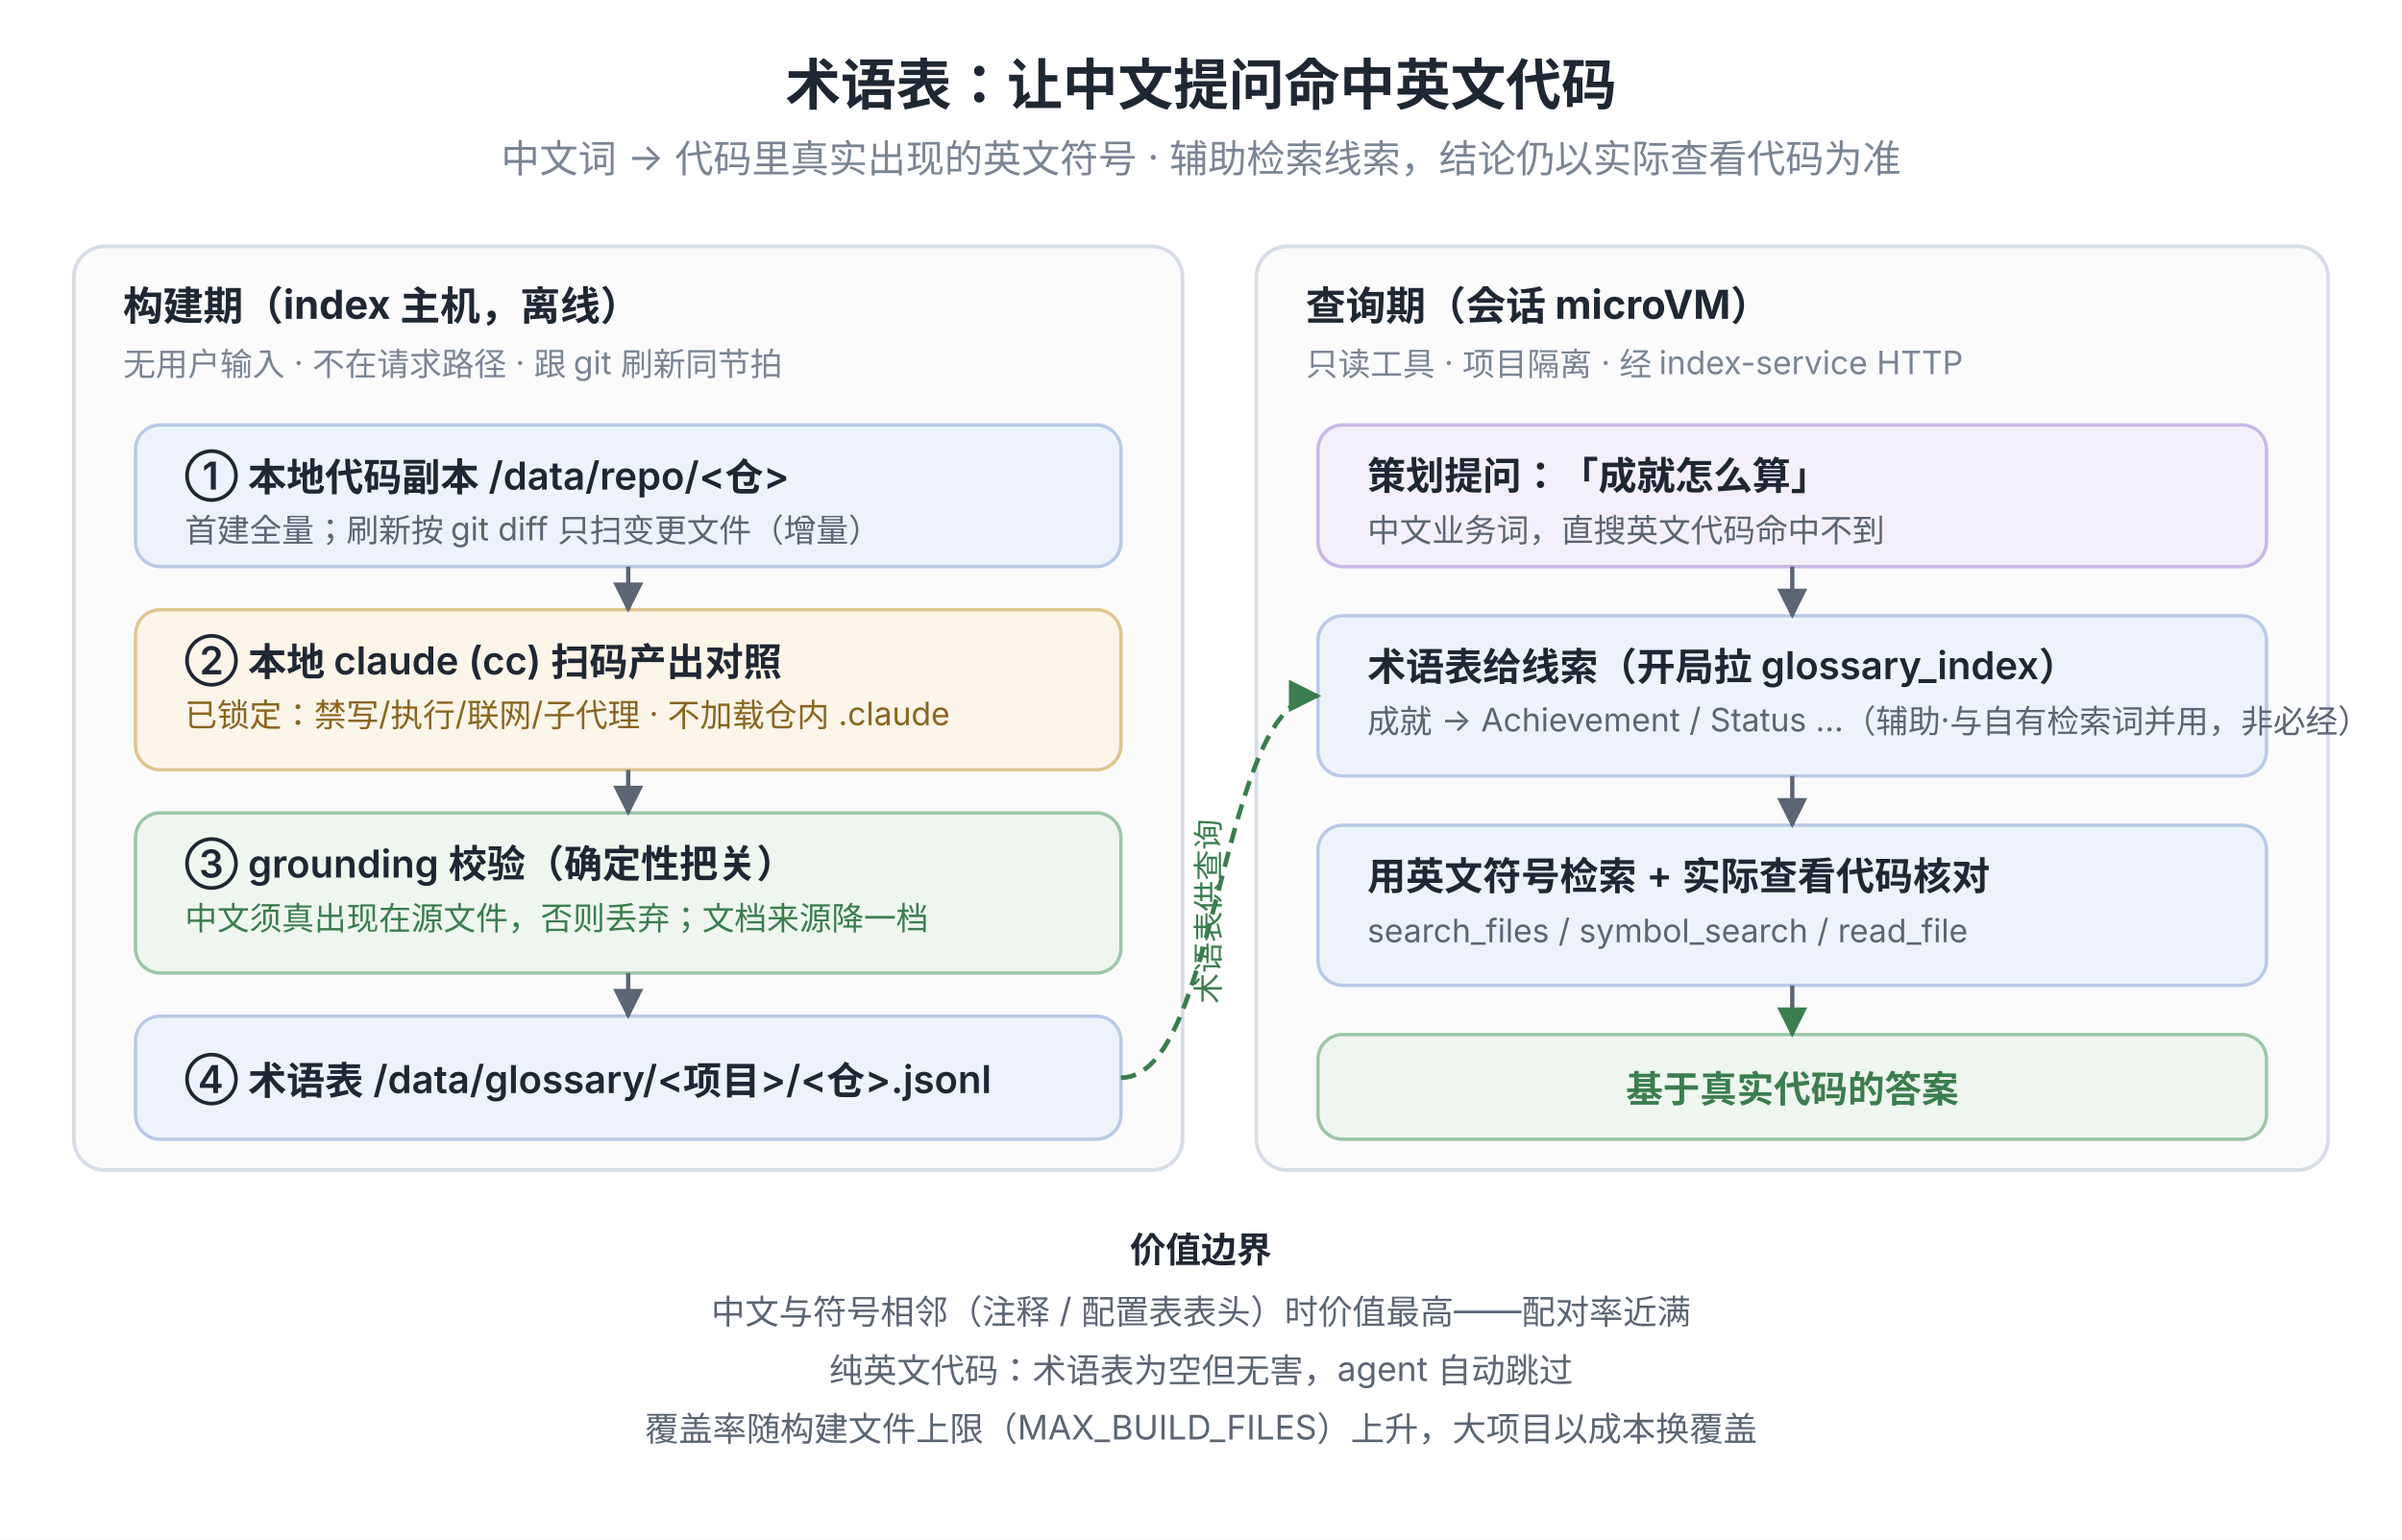
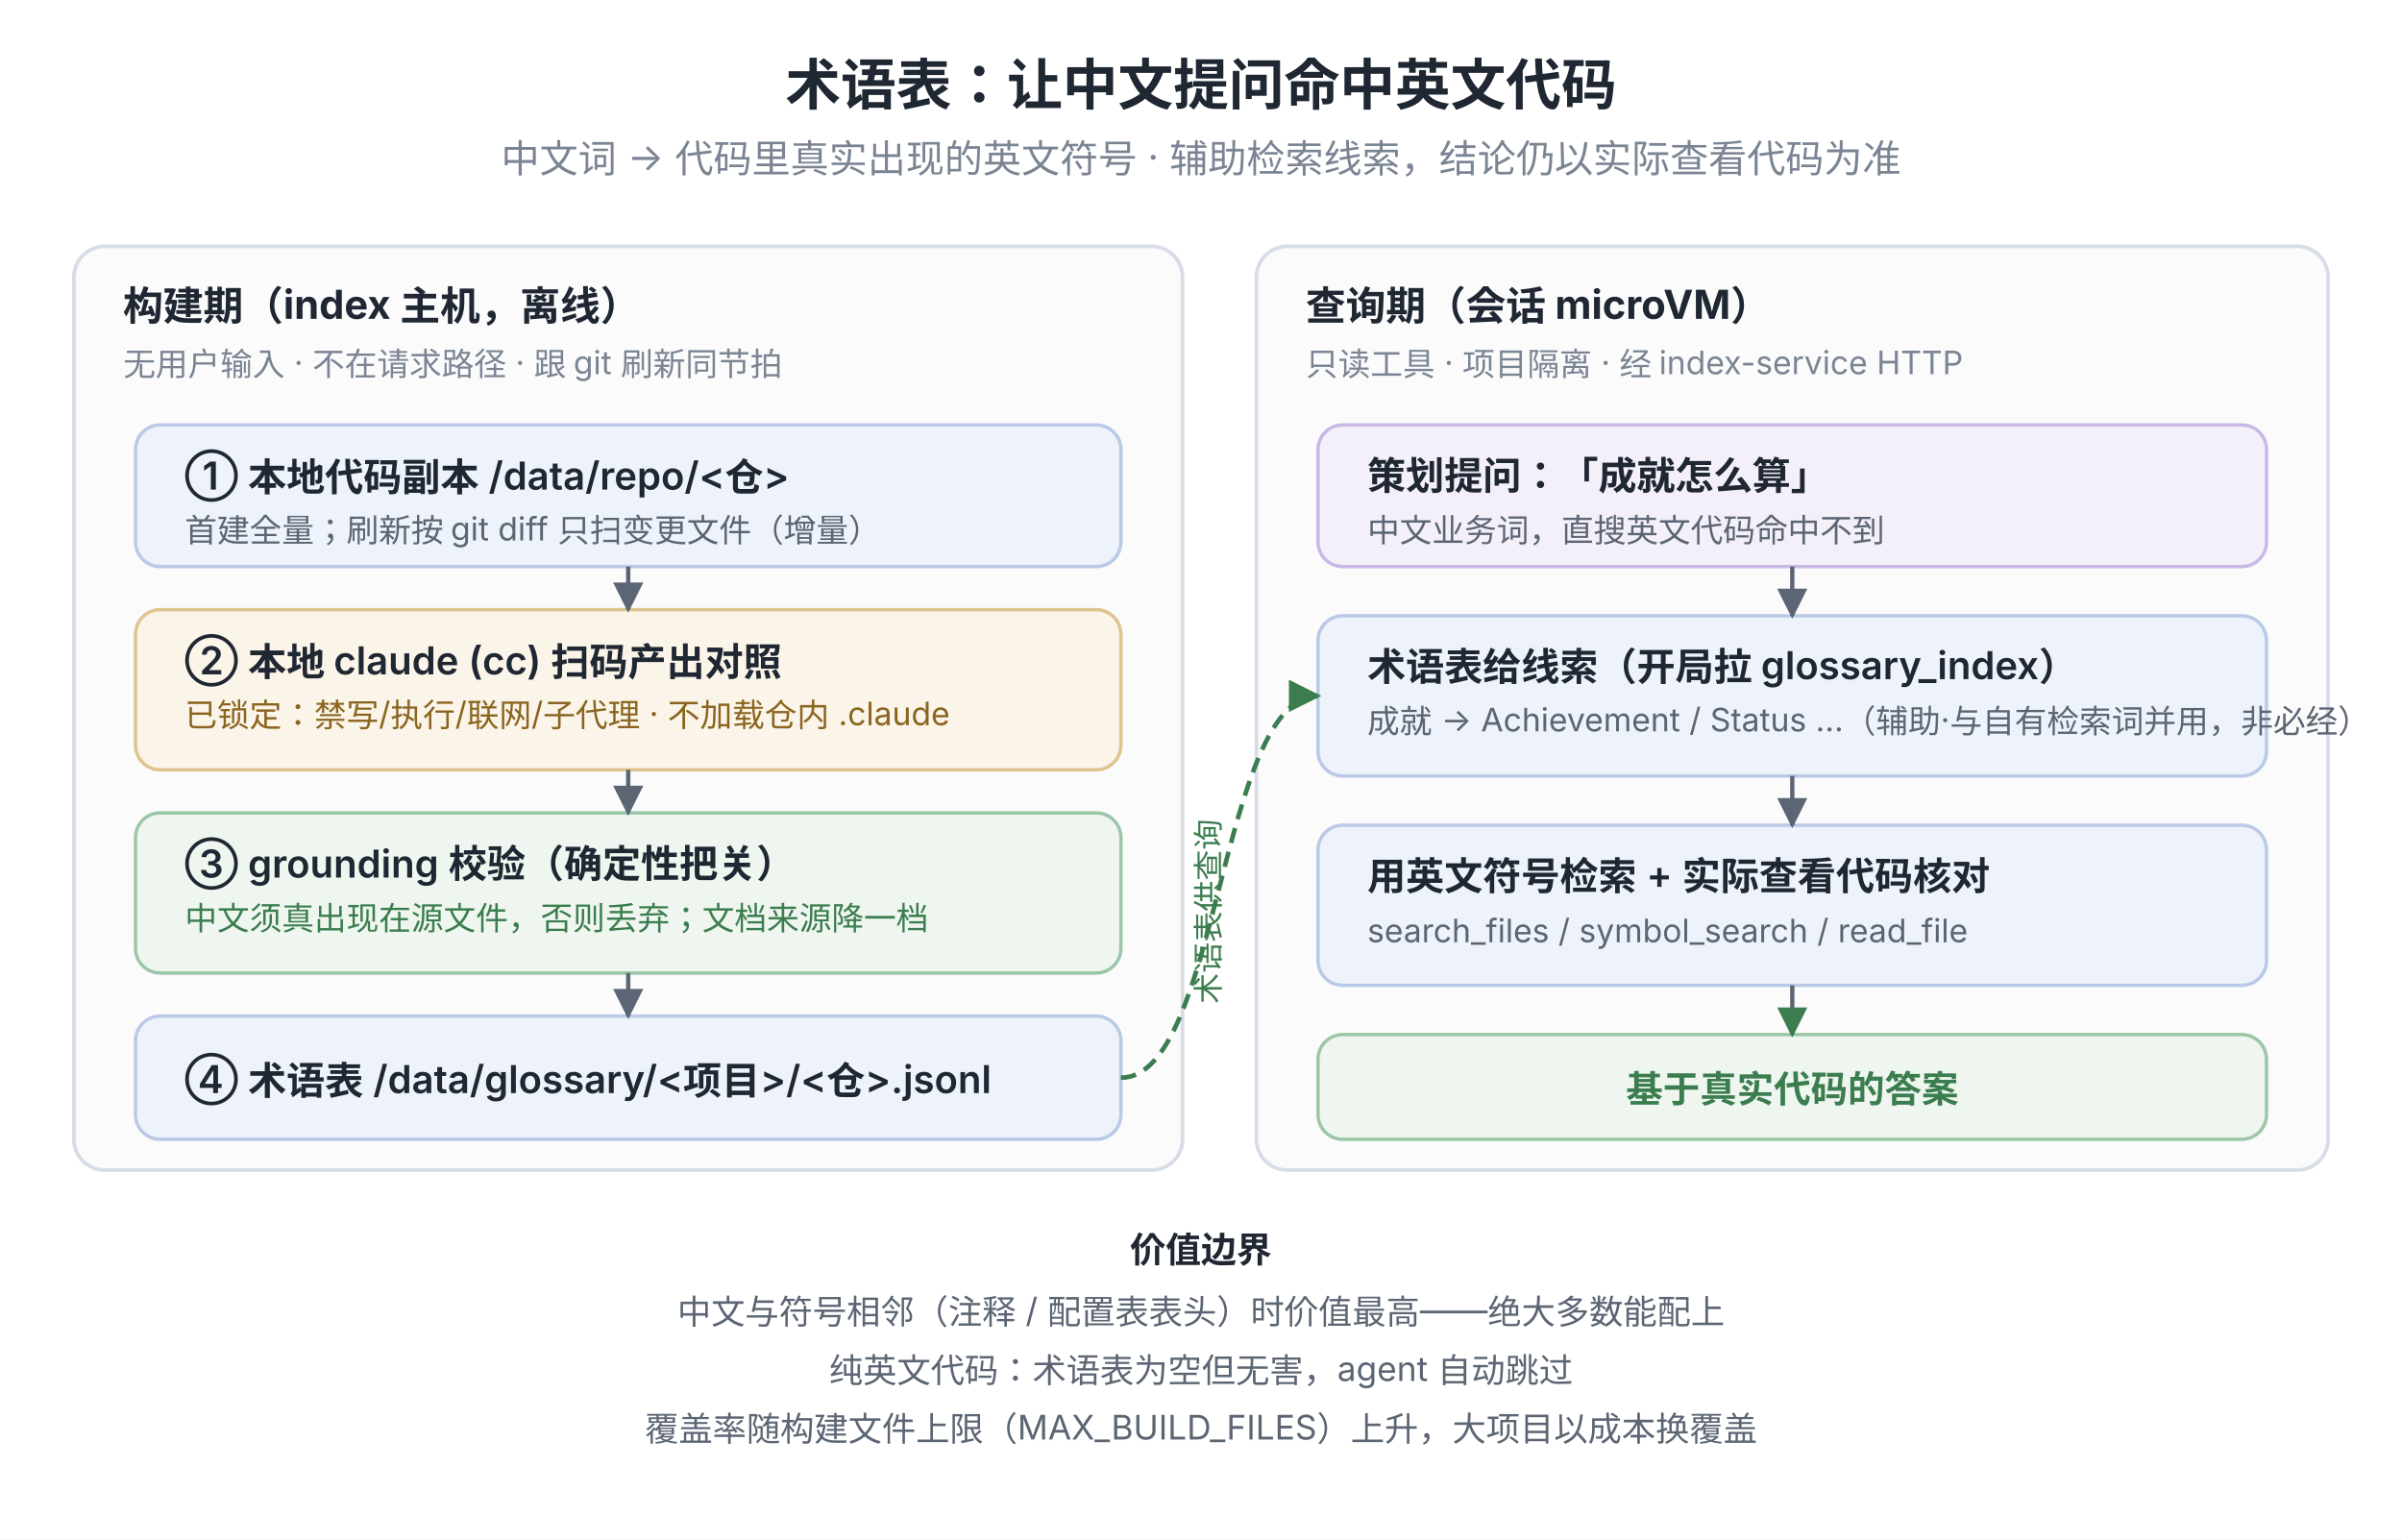
<svg xmlns="http://www.w3.org/2000/svg" width="780" height="500" viewBox="0 0 780 500" font-family="-apple-system, BlinkMacSystemFont, 'Segoe UI', 'PingFang SC', 'Microsoft YaHei', sans-serif">
  <defs>
    <marker id="ar" viewBox="0 0 10 10" refX="9" refY="5" markerWidth="7" markerHeight="7" orient="auto-start-reverse">
      <path d="M0,0 L10,5 L0,10 z" fill="#5b6573" />
    </marker>
    <marker id="arg" viewBox="0 0 10 10" refX="9" refY="5" markerWidth="7" markerHeight="7" orient="auto-start-reverse">
      <path d="M0,0 L10,5 L0,10 z" fill="#3b7d4f" />
    </marker>
  </defs>
  <rect x="0" y="0" width="780" height="500" fill="#ffffff" />
  <text x="390" y="34" text-anchor="middle" font-size="18" font-weight="700" fill="#1f2733">术语表：让中文提问命中英文代码</text>
  <text x="390" y="56" text-anchor="middle" font-size="12.5" fill="#7a8493">中文词 → 代码里真实出现的英文符号 · 辅助检索线索，结论仍以实际查看代码为准</text>
  <rect x="24" y="80" width="360" height="300" rx="10" fill="#fbfbfc" stroke="#d7dde6" stroke-width="1.2" />
  <text x="40" y="104" font-size="13" font-weight="700" fill="#1f2733">构建期（index 主机，离线）</text>
  <text x="40" y="122" font-size="10.5" fill="#7a8493">无用户输入 · 不在请求路径 · 跟 git 刷新同节拍</text>
  <rect x="44" y="138" width="320" height="46" rx="8" fill="#eef3fb" stroke="#b9c9e6" stroke-width="1.1" />
  <text x="60" y="159" font-size="12.5" font-weight="600" fill="#1f2733">① 本地代码副本 /data/repo/&lt;仓&gt;</text>
  <text x="60" y="176" font-size="10.5" fill="#5b6573">首建全量；刷新按 git diff 只扫变更文件（增量）</text>
  <rect x="44" y="198" width="320" height="52" rx="8" fill="#fbf4e8" stroke="#e0c48f" stroke-width="1.1" />
  <text x="60" y="219" font-size="12.5" font-weight="600" fill="#1f2733">② 本地 claude (cc) 扫码产出对照</text>
  <text x="60" y="236" font-size="10.5" fill="#8a6520">已锁定：禁写/执行/联网/子代理 · 不加载仓内 .claude</text>
  <rect x="44" y="264" width="320" height="52" rx="8" fill="#eef6ef" stroke="#9cc6a8" stroke-width="1.1" />
  <text x="60" y="285" font-size="12.5" font-weight="600" fill="#1f2733">③ grounding 校验（确定性把关）</text>
  <text x="60" y="302" font-size="10.5" fill="#3b7d4f">中文须真出现在源文件，否则丢弃；文档来源降一档</text>
  <rect x="44" y="330" width="320" height="40" rx="8" fill="#eef3fb" stroke="#b9c9e6" stroke-width="1.1" />
  <text x="60" y="355" font-size="12.5" font-weight="600" fill="#1f2733">④ 术语表 /data/glossary/&lt;项目&gt;/&lt;仓&gt;.jsonl</text>
  <line x1="204" y1="184" x2="204" y2="198" stroke="#5b6573" stroke-width="1.4" marker-end="url(#ar)" />
  <line x1="204" y1="250" x2="204" y2="264" stroke="#5b6573" stroke-width="1.4" marker-end="url(#ar)" />
  <line x1="204" y1="316" x2="204" y2="330" stroke="#5b6573" stroke-width="1.4" marker-end="url(#ar)" />
  <rect x="408" y="80" width="348" height="300" rx="10" fill="#fbfbfc" stroke="#d7dde6" stroke-width="1.2" />
  <text x="424" y="104" font-size="13" font-weight="700" fill="#1f2733">查询期（会话 microVM）</text>
  <text x="424" y="122" font-size="10.5" fill="#7a8493">只读工具 · 项目隔离 · 经 index-service HTTP</text>
  <rect x="428" y="138" width="308" height="46" rx="8" fill="#f4f0fa" stroke="#c9b8e6" stroke-width="1.1" />
  <text x="444" y="159" font-size="12.5" font-weight="600" fill="#1f2733">策划提问：「成就怎么算」</text>
  <text x="444" y="176" font-size="10.5" fill="#5b6573">中文业务词，直搜英文代码命中不到</text>
  <rect x="428" y="200" width="308" height="52" rx="8" fill="#eef3fb" stroke="#b9c9e6" stroke-width="1.1" />
  <text x="444" y="221" font-size="12.5" font-weight="600" fill="#1f2733">术语表给线索（开局拉 glossary_index）</text>
  <text x="444" y="238" font-size="10.5" fill="#5b6573">成就 → Achievement / Status …（辅助·与自有检索词并用，非必经）</text>
  <rect x="428" y="268" width="308" height="52" rx="8" fill="#eef3fb" stroke="#b9c9e6" stroke-width="1.1" />
  <text x="444" y="289" font-size="12.5" font-weight="600" fill="#1f2733">用英文符号检索 + 实际查看代码核对</text>
  <text x="444" y="306" font-size="10.5" fill="#5b6573">search_files / symbol_search / read_file</text>
  <rect x="428" y="336" width="308" height="34" rx="8" fill="#eef6ef" stroke="#9cc6a8" stroke-width="1.1" />
  <text x="582" y="358" text-anchor="middle" font-size="12" font-weight="600" fill="#3b7d4f">基于真实代码的答案</text>
  <line x1="582" y1="184" x2="582" y2="200" stroke="#5b6573" stroke-width="1.4" marker-end="url(#ar)" />
  <line x1="582" y1="252" x2="582" y2="268" stroke="#5b6573" stroke-width="1.4" marker-end="url(#ar)" />
  <line x1="582" y1="320" x2="582" y2="336" stroke="#5b6573" stroke-width="1.4" marker-end="url(#arg)" />
  <path d="M364,350 C396,350 396,226 428,226" fill="none" stroke="#3b7d4f" stroke-width="1.5" stroke-dasharray="5 3" marker-end="url(#arg)" />
  <text x="396" y="296" text-anchor="middle" font-size="10" fill="#3b7d4f" transform="rotate(-90 396 296)">术语表供查询</text>
  <text x="390" y="410" text-anchor="middle" font-size="11.5" font-weight="600" fill="#1f2733">价值边界</text>
-   <text x="390" y="430" text-anchor="middle" font-size="11" fill="#5b6573">中文与符号相邻（注释 / 配置表表头）时价值最高——配对率近满</text>
+   <text x="390" y="430" text-anchor="middle" font-size="11" fill="#5b6573">中文与符号相邻（注释 / 配置表表头）时价值最高——绝大多数能配上</text>
  <text x="390" y="449" text-anchor="middle" font-size="11" fill="#5b6573">纯英文代码：术语表为空但无害，agent 自动跳过</text>
  <text x="390" y="468" text-anchor="middle" font-size="11" fill="#5b6573">覆盖率随构建文件上限（MAX_BUILD_FILES）上升，大项目以成本换覆盖</text>
</svg>
